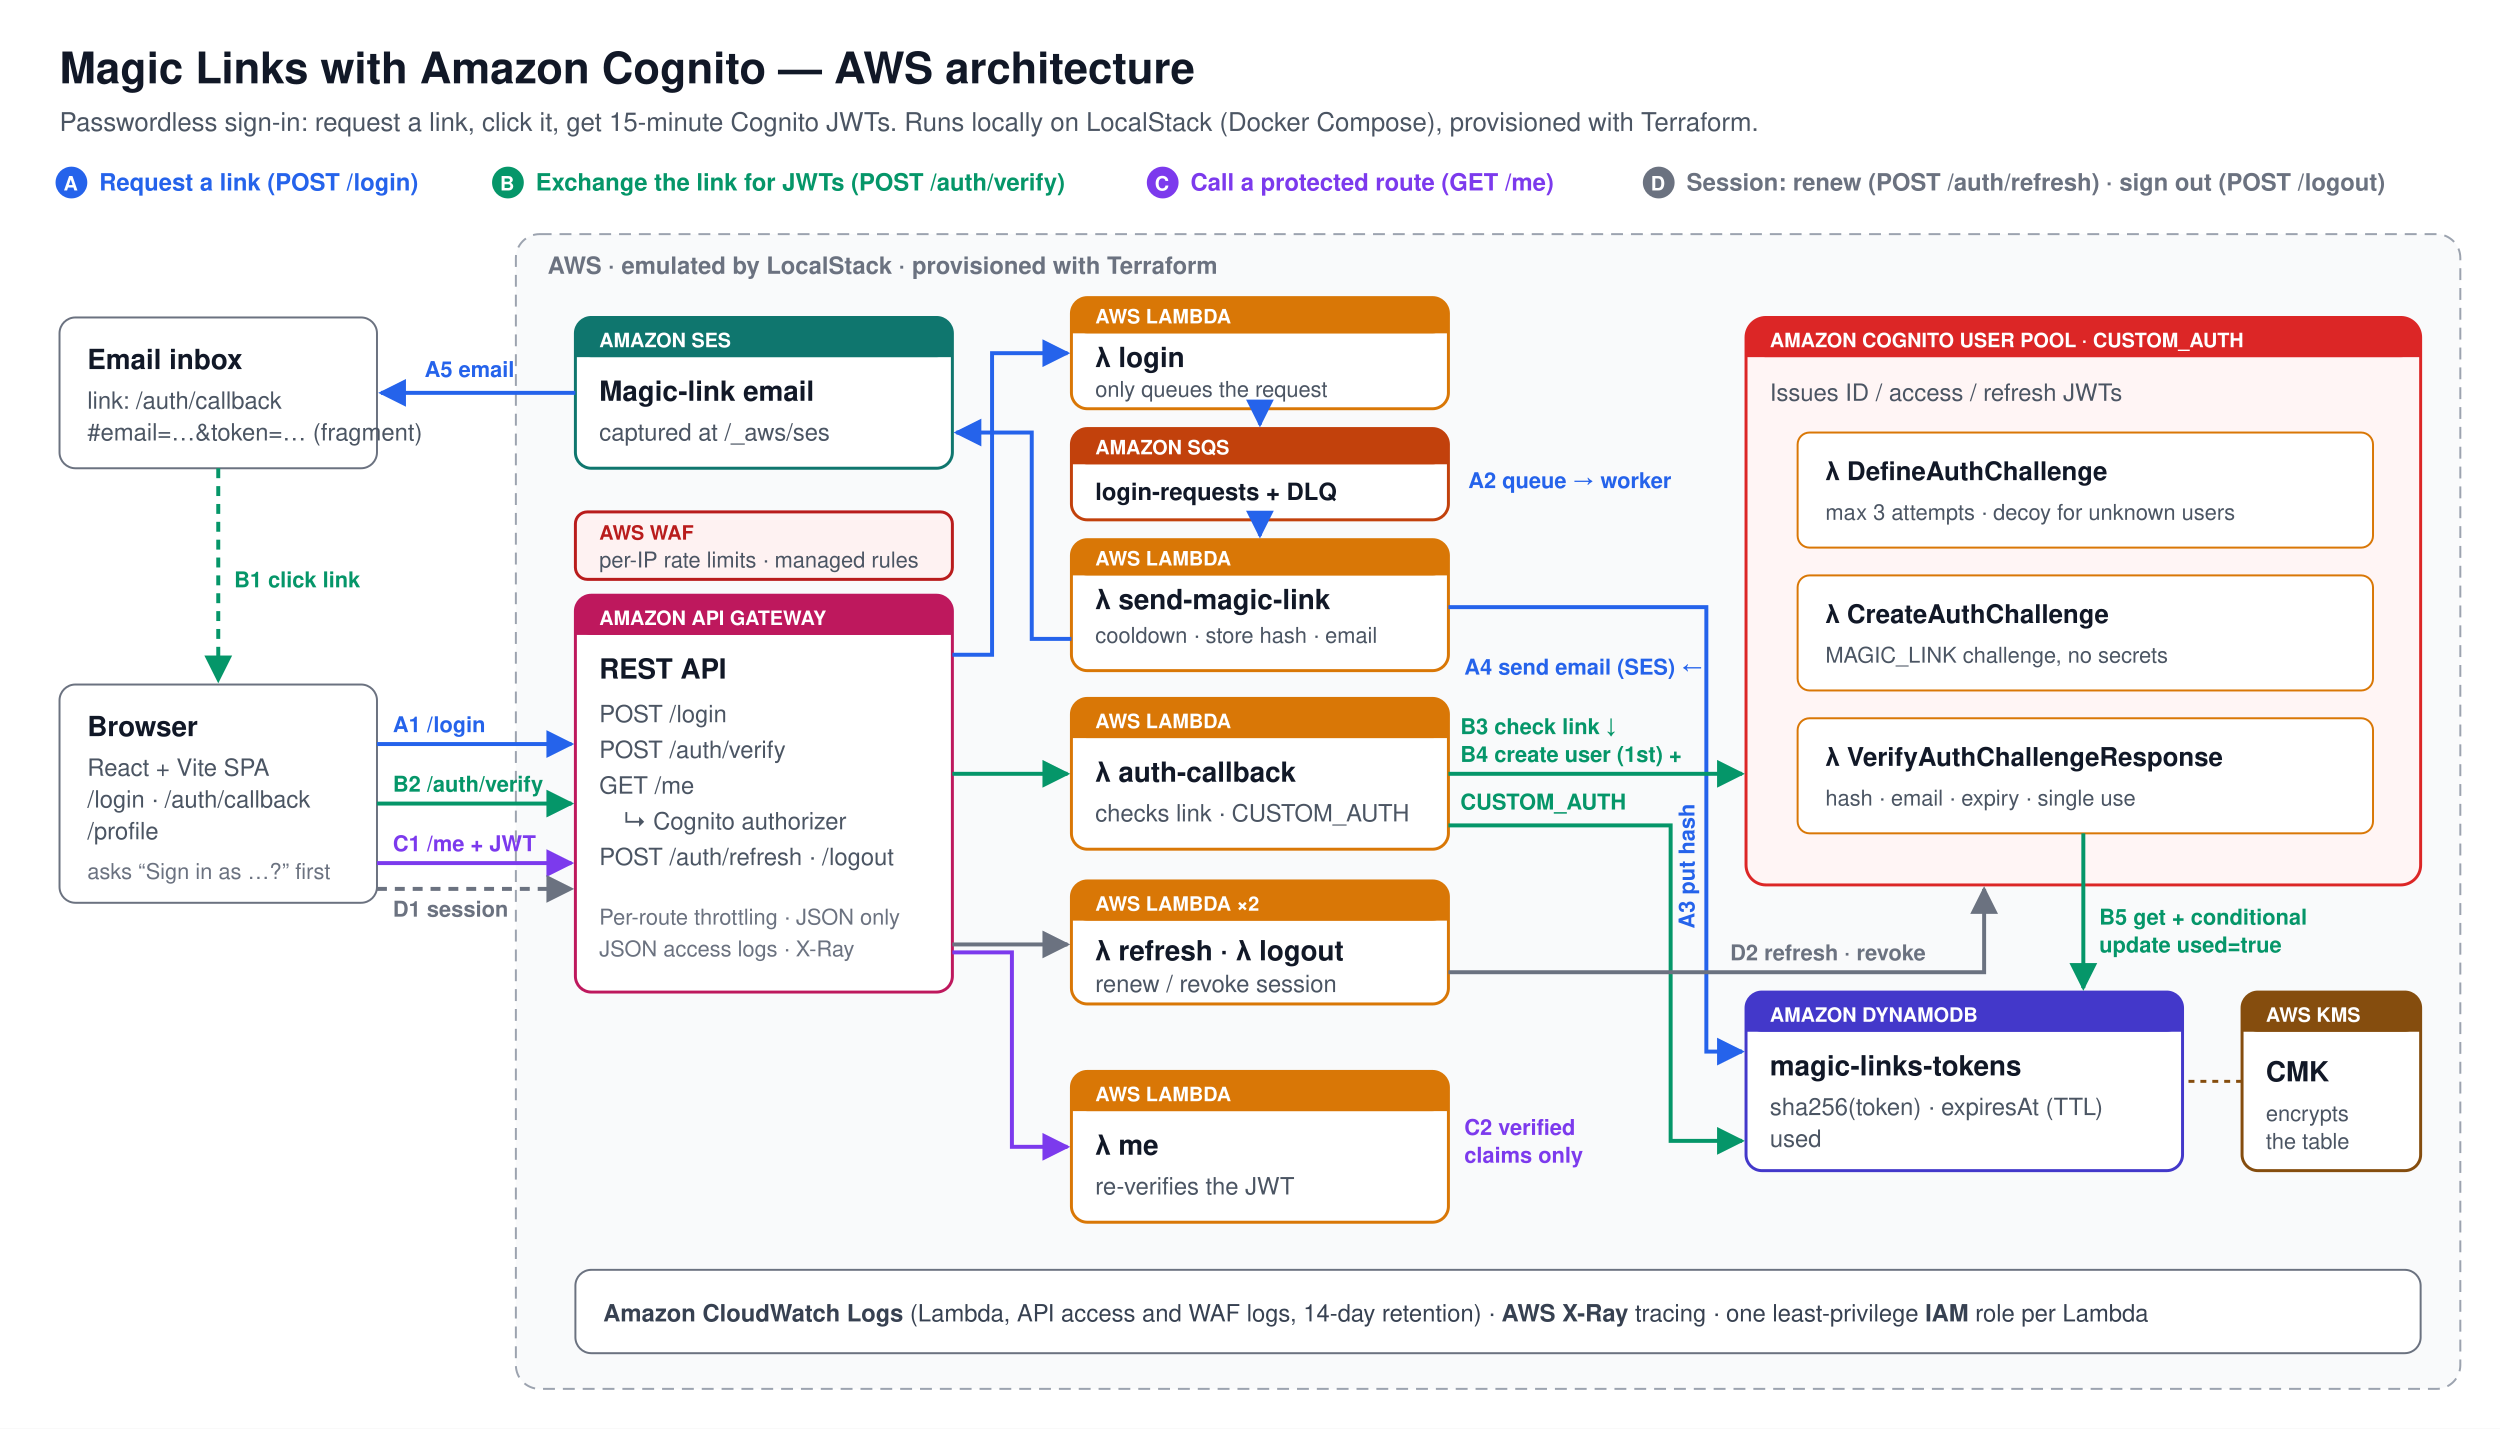
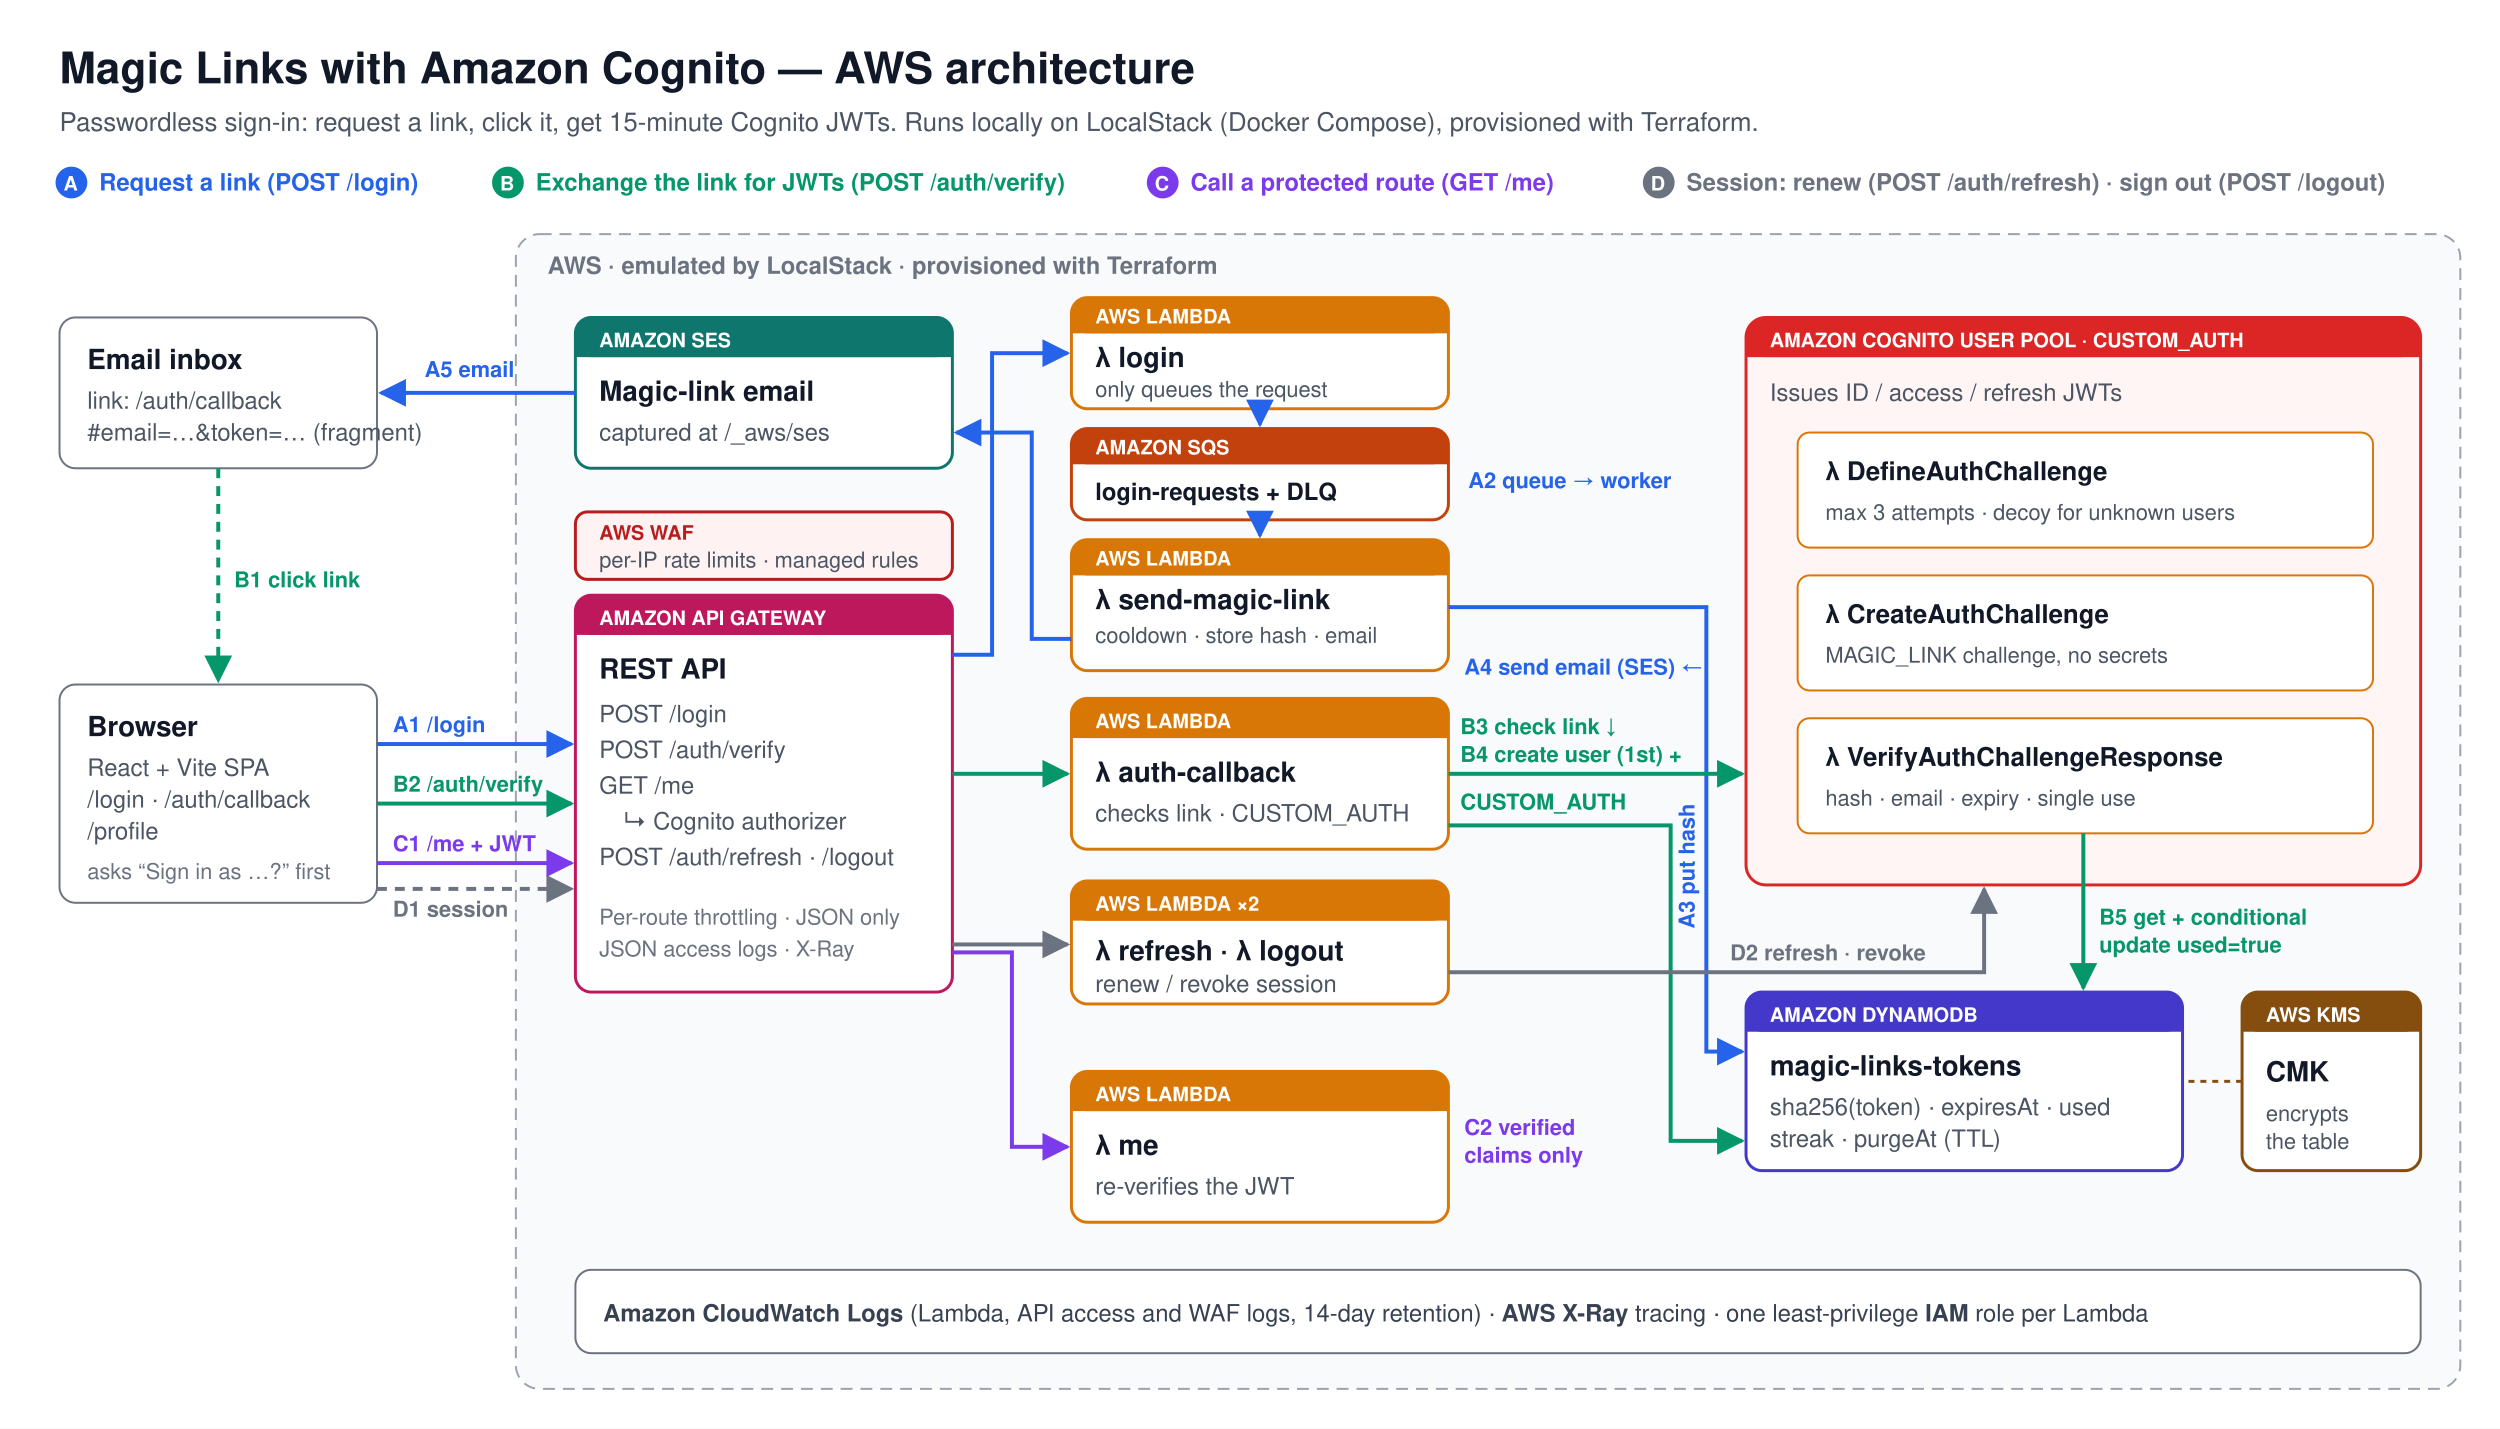
<svg xmlns="http://www.w3.org/2000/svg" viewBox="0 0 1260 720" width="1260" height="720" font-family="-apple-system, BlinkMacSystemFont, 'Segoe UI', Helvetica, Arial, sans-serif">
  <defs>
    <marker id="a-blue" viewBox="0 0 10 10" refX="9" refY="5" markerWidth="7" markerHeight="7" orient="auto-start-reverse">
      <path d="M0,0 L10,5 L0,10 z" fill="#2563eb" />
    </marker>
    <marker id="a-green" viewBox="0 0 10 10" refX="9" refY="5" markerWidth="7" markerHeight="7" orient="auto-start-reverse">
      <path d="M0,0 L10,5 L0,10 z" fill="#059669" />
    </marker>
    <marker id="a-purple" viewBox="0 0 10 10" refX="9" refY="5" markerWidth="7" markerHeight="7" orient="auto-start-reverse">
      <path d="M0,0 L10,5 L0,10 z" fill="#7c3aed" />
    </marker>
    <marker id="a-gray" viewBox="0 0 10 10" refX="9" refY="5" markerWidth="7" markerHeight="7" orient="auto-start-reverse">
      <path d="M0,0 L10,5 L0,10 z" fill="#6b7280" />
    </marker>
  </defs>
  <rect width="1260" height="720" fill="#ffffff" />
  <text x="30" y="42" font-size="22" font-weight="700" fill="#111827">Magic Links with Amazon Cognito — AWS architecture</text>
  <text x="30" y="66" font-size="13" fill="#4b5563">Passwordless sign-in: request a link, click it, get 15-minute Cognito JWTs. Runs locally on LocalStack (Docker Compose), provisioned with Terraform.</text>
  <g font-size="12" font-weight="600">
    <circle cx="36" cy="92" r="8" fill="#2563eb" />
    <text x="32" y="96" fill="#fff" font-size="10">A</text>
    <text x="50" y="96" fill="#2563eb">Request a link (POST /login)</text>
    <circle cx="256" cy="92" r="8" fill="#059669" />
    <text x="252" y="96" fill="#fff" font-size="10">B</text>
    <text x="270" y="96" fill="#059669">Exchange the link for JWTs (POST /auth/verify)</text>
    <circle cx="586" cy="92" r="8" fill="#7c3aed" />
    <text x="582" y="96" fill="#fff" font-size="10">C</text>
    <text x="600" y="96" fill="#7c3aed">Call a protected route (GET /me)</text>
    <circle cx="836" cy="92" r="8" fill="#6b7280" />
    <text x="832" y="96" fill="#fff" font-size="10">D</text>
    <text x="850" y="96" fill="#6b7280">Session: renew (POST /auth/refresh) · sign out (POST /logout)</text>
  </g>
  <rect x="260" y="118" width="980" height="582" rx="12" fill="#f9fafb" stroke="#9ca3af" stroke-dasharray="6 4" />
  <text x="276" y="138" font-size="12" font-weight="600" fill="#6b7280">AWS · emulated by LocalStack · provisioned with Terraform</text>
  <rect x="30" y="160" width="160" height="76" rx="8" fill="#fff" stroke="#6b7280" />
  <text x="44" y="186" font-size="14" font-weight="700" fill="#111827">Email inbox</text>
  <text x="44" y="206" font-size="12" fill="#4b5563">link: /auth/callback</text>
  <text x="44" y="222" font-size="12" fill="#4b5563">#email=…&amp;token=… (fragment)</text>
  <rect x="30" y="345" width="160" height="110" rx="8" fill="#fff" stroke="#6b7280" />
  <text x="44" y="371" font-size="14" font-weight="700" fill="#111827">Browser</text>
  <text x="44" y="391" font-size="12" fill="#4b5563">React + Vite SPA</text>
  <text x="44" y="407" font-size="12" fill="#4b5563">/login · /auth/callback</text>
  <text x="44" y="423" font-size="12" fill="#4b5563">/profile</text>
  <text x="44" y="443" font-size="11" fill="#6b7280">asks “Sign in as …?” first</text>
  <rect x="290" y="160" width="190" height="76" rx="8" fill="#fff" stroke="#0f766e" stroke-width="1.5" />
  <rect x="290" y="160" width="190" height="20" rx="8" fill="#0f766e" />
  <rect x="290" y="172" width="190" height="8" fill="#0f766e" />
  <text x="302" y="175" font-size="10" font-weight="700" fill="#fff">AMAZON SES</text>
  <text x="302" y="202" font-size="14" font-weight="700" fill="#111827">Magic-link email</text>
  <text x="302" y="222" font-size="12" fill="#4b5563">captured at /_aws/ses</text>
  <rect x="290" y="258" width="190" height="34" rx="6" fill="#fef2f2" stroke="#b91c1c" stroke-width="1.5" />
  <text x="302" y="272" font-size="10" font-weight="700" fill="#b91c1c">AWS WAF</text>
  <text x="302" y="286" font-size="11" fill="#4b5563">per-IP rate limits · managed rules</text>
  <rect x="290" y="300" width="190" height="200" rx="8" fill="#fff" stroke="#be185d" stroke-width="1.5" />
  <rect x="290" y="300" width="190" height="20" rx="8" fill="#be185d" />
  <rect x="290" y="312" width="190" height="8" fill="#be185d" />
  <text x="302" y="315" font-size="10" font-weight="700" fill="#fff">AMAZON API GATEWAY</text>
  <text x="302" y="342" font-size="14" font-weight="700" fill="#111827">REST API</text>
  <text x="302" y="364" font-size="12" fill="#4b5563">POST /login</text>
  <text x="302" y="382" font-size="12" fill="#4b5563">POST /auth/verify</text>
  <text x="302" y="400" font-size="12" fill="#4b5563">GET /me</text>
  <text x="314" y="418" font-size="12" fill="#4b5563">↳ Cognito authorizer</text>
  <text x="302" y="436" font-size="12" fill="#4b5563">POST /auth/refresh · /logout</text>
  <text x="302" y="466" font-size="11" fill="#6b7280">Per-route throttling · JSON only</text>
  <text x="302" y="482" font-size="11" fill="#6b7280">JSON access logs · X-Ray</text>
  <g>
    <rect x="540" y="150" width="190" height="56" rx="8" fill="#fff" stroke="#d97706" stroke-width="1.5" />
    <rect x="540" y="150" width="190" height="18" rx="8" fill="#d97706" />
    <rect x="540" y="160" width="190" height="8" fill="#d97706" />
    <text x="552" y="163" font-size="10" font-weight="700" fill="#fff">AWS LAMBDA</text>
    <text x="552" y="185" font-size="14" font-weight="700" fill="#111827">λ login</text>
    <text x="552" y="200" font-size="11" fill="#4b5563">only queues the request</text>
    <rect x="540" y="216" width="190" height="46" rx="8" fill="#fff" stroke="#c2410c" stroke-width="1.5" />
    <rect x="540" y="216" width="190" height="18" rx="8" fill="#c2410c" />
    <rect x="540" y="226" width="190" height="8" fill="#c2410c" />
    <text x="552" y="229" font-size="10" font-weight="700" fill="#fff">AMAZON SQS</text>
    <text x="552" y="252" font-size="12" font-weight="700" fill="#111827">login-requests + DLQ</text>
    <rect x="540" y="272" width="190" height="66" rx="8" fill="#fff" stroke="#d97706" stroke-width="1.5" />
    <rect x="540" y="272" width="190" height="18" rx="8" fill="#d97706" />
    <rect x="540" y="282" width="190" height="8" fill="#d97706" />
    <text x="552" y="285" font-size="10" font-weight="700" fill="#fff">AWS LAMBDA</text>
    <text x="552" y="307" font-size="14" font-weight="700" fill="#111827">λ send-magic-link</text>
    <text x="552" y="324" font-size="11" fill="#4b5563">cooldown · store hash · email</text>
    <rect x="540" y="352" width="190" height="76" rx="8" fill="#fff" stroke="#d97706" stroke-width="1.5" />
    <rect x="540" y="352" width="190" height="20" rx="8" fill="#d97706" />
    <rect x="540" y="364" width="190" height="8" fill="#d97706" />
    <text x="552" y="367" font-size="10" font-weight="700" fill="#fff">AWS LAMBDA</text>
    <text x="552" y="394" font-size="14" font-weight="700" fill="#111827">λ auth-callback</text>
    <text x="552" y="414" font-size="12" fill="#4b5563">checks link · CUSTOM_AUTH</text>
    <rect x="540" y="540" width="190" height="76" rx="8" fill="#fff" stroke="#d97706" stroke-width="1.5" />
    <rect x="540" y="540" width="190" height="20" rx="8" fill="#d97706" />
    <rect x="540" y="552" width="190" height="8" fill="#d97706" />
    <text x="552" y="555" font-size="10" font-weight="700" fill="#fff">AWS LAMBDA</text>
    <text x="552" y="582" font-size="14" font-weight="700" fill="#111827">λ me</text>
    <text x="552" y="602" font-size="12" fill="#4b5563">re-verifies the JWT</text>
  </g>
  <g>
    <rect x="540" y="444" width="190" height="62" rx="8" fill="#fff" stroke="#d97706" stroke-width="1.5" />
    <rect x="540" y="444" width="190" height="20" rx="8" fill="#d97706" />
    <rect x="540" y="456" width="190" height="8" fill="#d97706" />
    <text x="552" y="459" font-size="10" font-weight="700" fill="#fff">AWS LAMBDA ×2</text>
    <text x="552" y="484" font-size="14" font-weight="700" fill="#111827">λ refresh · λ logout</text>
    <text x="552" y="500" font-size="12" fill="#4b5563">renew / revoke session</text>
  </g>
  <rect x="880" y="160" width="340" height="286" rx="10" fill="#fff5f5" stroke="#dc2626" stroke-width="1.5" />
  <rect x="880" y="160" width="340" height="20" rx="10" fill="#dc2626" />
  <rect x="880" y="172" width="340" height="8" fill="#dc2626" />
  <text x="892" y="175" font-size="10" font-weight="700" fill="#fff">AMAZON COGNITO USER POOL · CUSTOM_AUTH</text>
  <text x="892" y="202" font-size="12" fill="#4b5563">Issues ID / access / refresh JWTs</text>
  <g font-size="13" font-weight="700" fill="#111827">
    <rect x="906" y="218" width="290" height="58" rx="6" fill="#fff" stroke="#d97706" />
    <text x="920" y="242">λ DefineAuthChallenge</text>
    <text x="920" y="262" font-size="11" font-weight="400" fill="#4b5563">max 3 attempts · decoy for unknown users</text>
    <rect x="906" y="290" width="290" height="58" rx="6" fill="#fff" stroke="#d97706" />
    <text x="920" y="314">λ CreateAuthChallenge</text>
    <text x="920" y="334" font-size="11" font-weight="400" fill="#4b5563">MAGIC_LINK challenge, no secrets</text>
    <rect x="906" y="362" width="290" height="58" rx="6" fill="#fff" stroke="#d97706" />
    <text x="920" y="386">λ VerifyAuthChallengeResponse</text>
    <text x="920" y="406" font-size="11" font-weight="400" fill="#4b5563">hash · email · expiry · single use</text>
  </g>
  <rect x="880" y="500" width="220" height="90" rx="8" fill="#fff" stroke="#4338ca" stroke-width="1.5" />
  <rect x="880" y="500" width="220" height="20" rx="8" fill="#4338ca" />
  <rect x="880" y="512" width="220" height="8" fill="#4338ca" />
  <text x="892" y="515" font-size="10" font-weight="700" fill="#fff">AMAZON DYNAMODB</text>
  <text x="892" y="542" font-size="14" font-weight="700" fill="#111827">magic-links-tokens</text>
-   <text x="892" y="562" font-size="12" fill="#4b5563">sha256(token) · expiresAt (TTL)</text>
-   <text x="892" y="578" font-size="12" fill="#4b5563">used</text>
+   <text x="892" y="562" font-size="12" fill="#4b5563">sha256(token) · expiresAt · used</text>
+   <text x="892" y="578" font-size="12" fill="#4b5563">streak · purgeAt (TTL)</text>
  <rect x="1130" y="500" width="90" height="90" rx="8" fill="#fff" stroke="#854d0e" stroke-width="1.5" />
  <rect x="1130" y="500" width="90" height="20" rx="8" fill="#854d0e" />
  <rect x="1130" y="512" width="90" height="8" fill="#854d0e" />
  <text x="1142" y="515" font-size="10" font-weight="700" fill="#fff">AWS KMS</text>
  <text x="1142" y="545" font-size="14" font-weight="700" fill="#111827">CMK</text>
  <text x="1142" y="565" font-size="11" fill="#4b5563">encrypts</text>
  <text x="1142" y="579" font-size="11" fill="#4b5563">the table</text>
  <rect x="290" y="640" width="930" height="42" rx="8" fill="#fff" stroke="#6b7280" />
  <text x="304" y="666" font-size="12" fill="#374151">
    <tspan font-weight="700">Amazon CloudWatch Logs</tspan> (Lambda, API access and WAF logs, 14-day retention) · <tspan font-weight="700">AWS X-Ray</tspan> tracing · one least-privilege <tspan font-weight="700">IAM</tspan> role per Lambda</text>
  <g fill="none" stroke="#2563eb" stroke-width="2">
    <path d="M190 375 H288" marker-end="url(#a-blue)" />
    <path d="M480 330 H500 V178 H538" marker-end="url(#a-blue)" />
    <path d="M635 206 V214" marker-end="url(#a-blue)" />
    <path d="M635 262 V270" marker-end="url(#a-blue)" />
    <path d="M730 306 H860 V530 H878" marker-end="url(#a-blue)" />
    <path d="M540 322 H520 V218 H482" marker-end="url(#a-blue)" />
    <path d="M290 198 H192" marker-end="url(#a-blue)" />
  </g>
  <g font-size="11" fill="#2563eb" font-weight="600">
    <text x="198" y="369">A1 /login</text>
    <text x="740" y="246">A2 queue → worker</text>
    <text x="854" y="468" transform="rotate(-90 854 468)">A3 put hash</text>
    <text x="738" y="340">A4 send email (SES) ←</text>
    <text x="214" y="190">A5 email</text>
  </g>
  <g fill="none" stroke="#059669" stroke-width="2">
    <path d="M110 236 V343" stroke-dasharray="5 4" marker-end="url(#a-green)" />
    <path d="M190 405 H288" marker-end="url(#a-green)" />
    <path d="M480 390 H538" marker-end="url(#a-green)" />
    <path d="M730 390 H878" marker-end="url(#a-green)" />
    <path d="M730 416 H842 V575 H878" marker-end="url(#a-green)" />
    <path d="M1050 420 V498" marker-end="url(#a-green)" />
  </g>
  <g font-size="11" fill="#059669" font-weight="600">
    <text x="118" y="296">B1 click link</text>
    <text x="198" y="399">B2 /auth/verify</text>
    <text x="736" y="384">B4 create user (1st) +</text>
    <text x="736" y="370">B3 check link ↓</text>
    <text x="736" y="408">CUSTOM_AUTH</text>
    <text x="1058" y="466">B5 get + conditional</text>
    <text x="1058" y="480">update used=true</text>
  </g>
  <g fill="none" stroke="#7c3aed" stroke-width="2">
    <path d="M190 435 H288" marker-end="url(#a-purple)" />
    <path d="M480 480 H510 V578 H538" marker-end="url(#a-purple)" />
  </g>
  <g font-size="11" fill="#7c3aed" font-weight="600">
    <text x="198" y="429">C1 /me + JWT</text>
    <text x="738" y="572">C2 verified</text>
    <text x="738" y="586">claims only</text>
  </g>
  <g fill="none" stroke="#6b7280" stroke-width="2">
    <path d="M190 448 H288" stroke-dasharray="5 4" marker-end="url(#a-gray)" />
    <path d="M480 476 H538" marker-end="url(#a-gray)" />
    <path d="M730 490 H1000 V448" marker-end="url(#a-gray)" />
  </g>
  <g font-size="11" fill="#6b7280" font-weight="600">
    <text x="198" y="462">D1 session</text>
    <text x="872" y="484">D2 refresh · revoke</text>
  </g>
  <path d="M1130 545 H1102" fill="none" stroke="#854d0e" stroke-width="1.5" stroke-dasharray="3 3" />
</svg>
